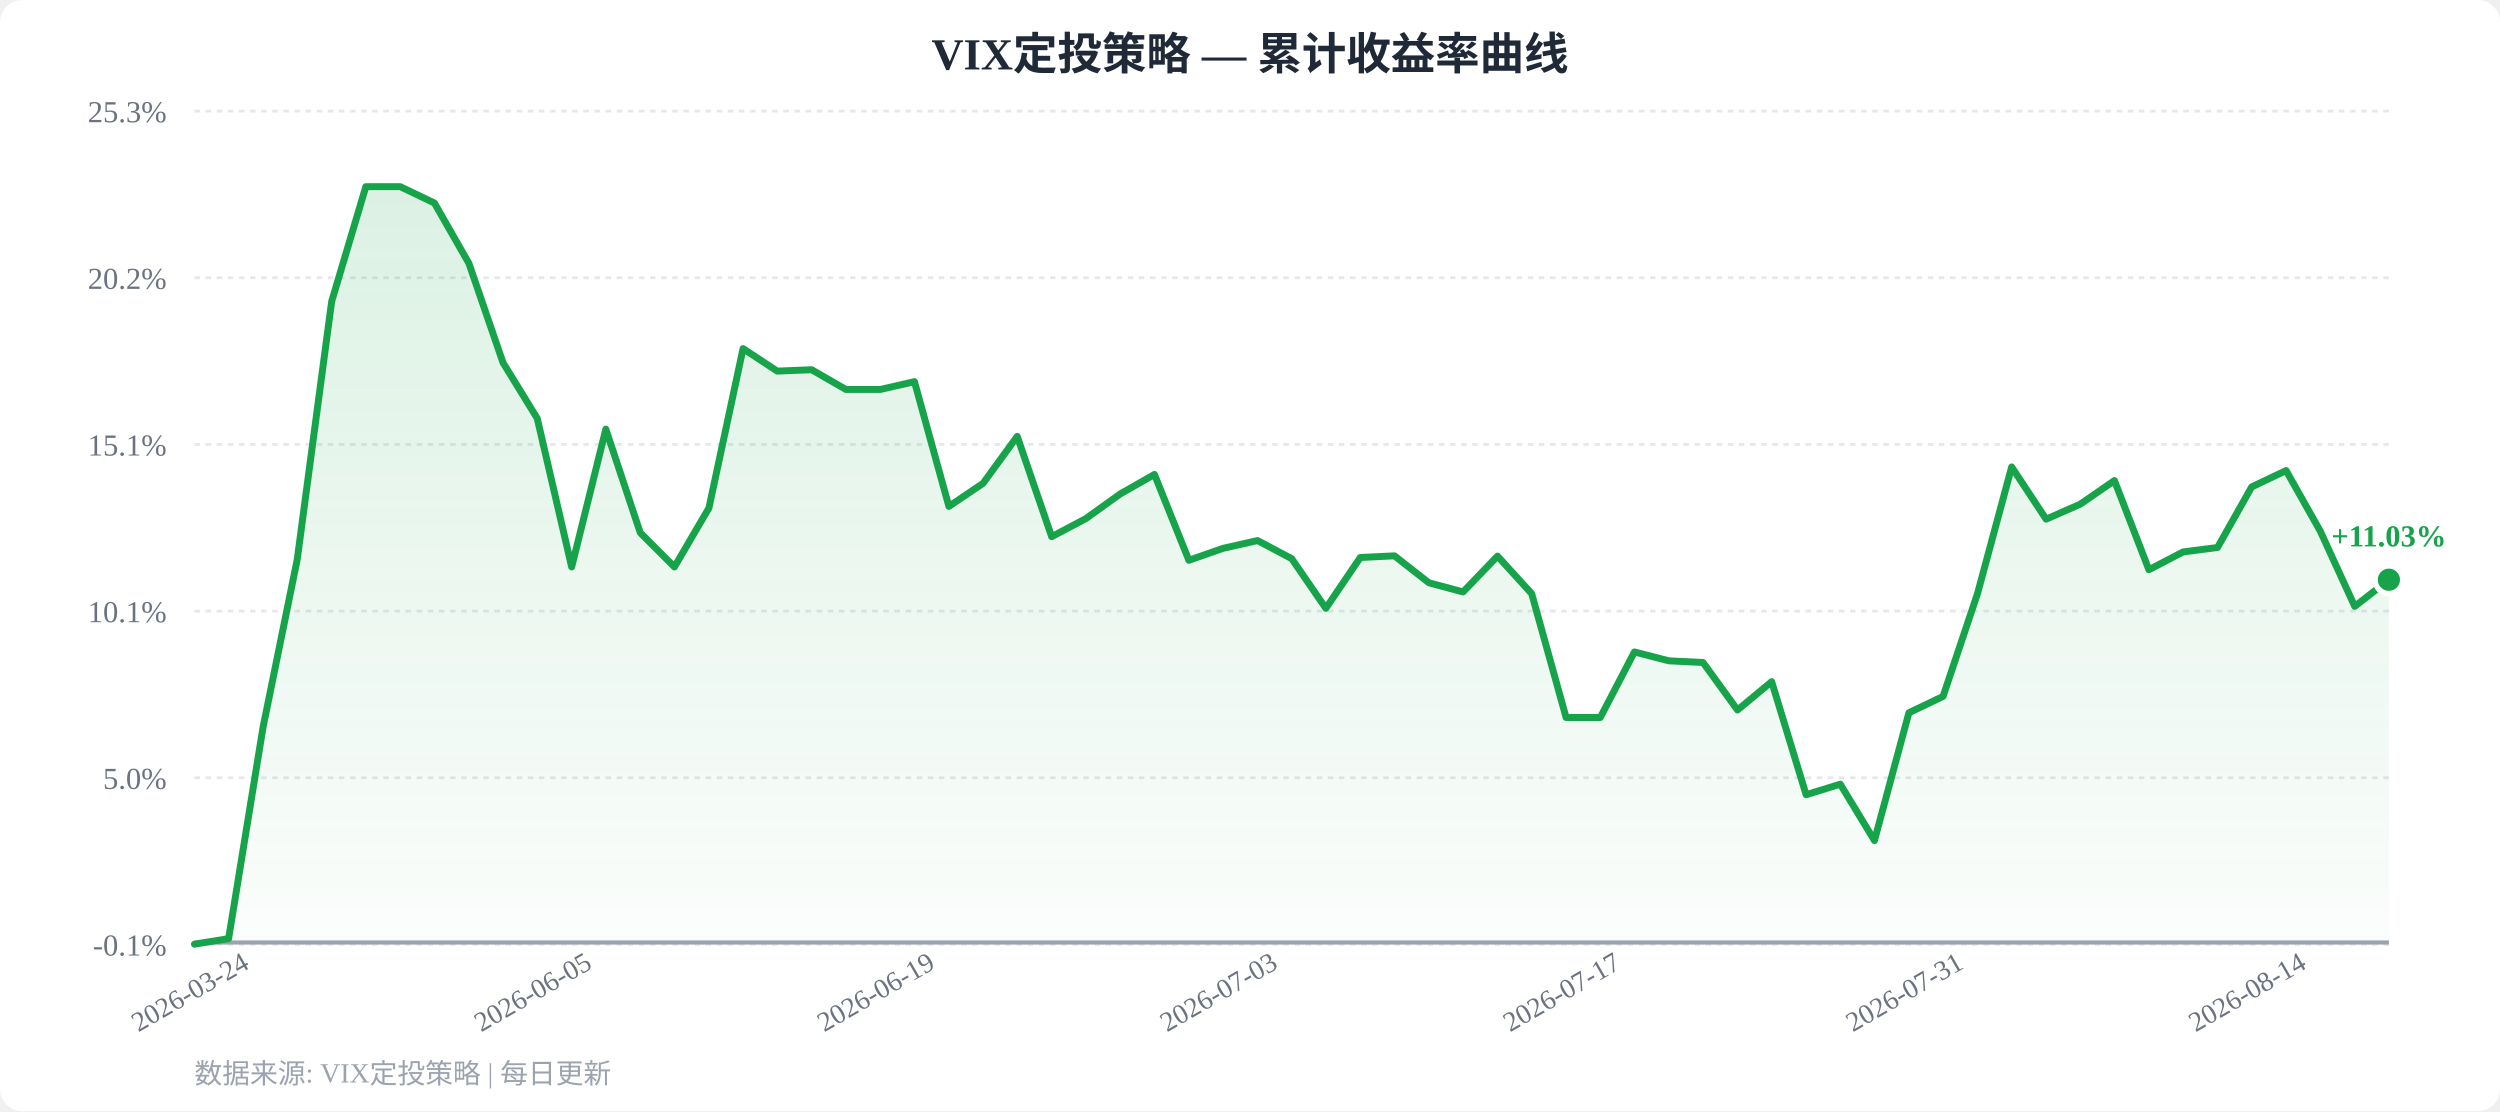
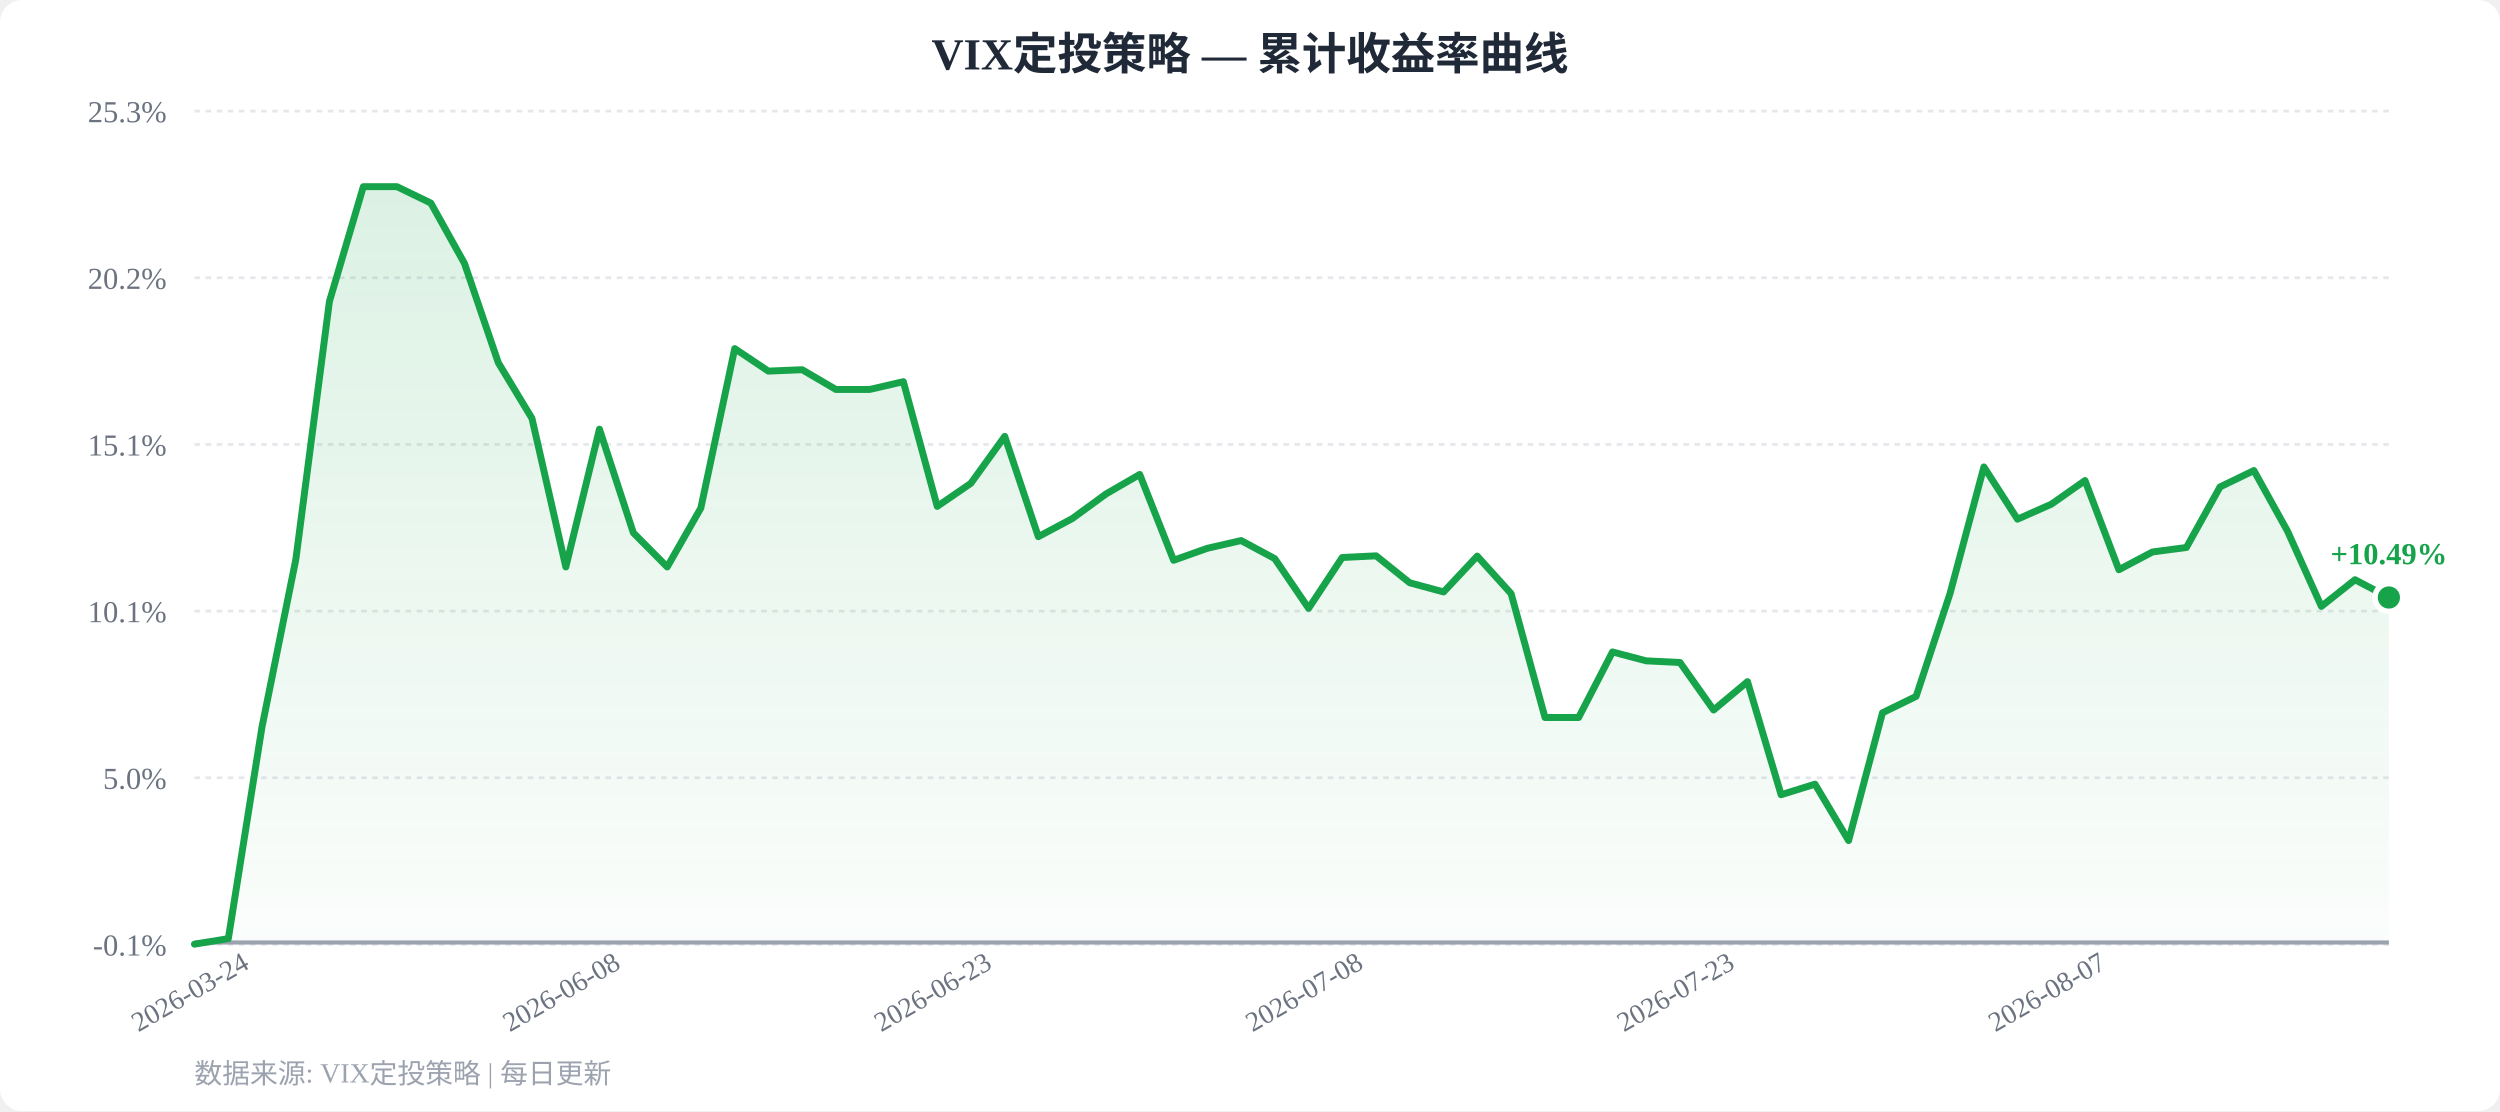
<svg xmlns="http://www.w3.org/2000/svg" viewBox="0 0 900 400" width="100%" height="100%">
  <defs>
    <linearGradient id="areaGradient" x1="0" y1="0" x2="0" y2="1">
      <stop offset="0%" stop-color="#16a34a" stop-opacity="0.15" />
      <stop offset="100%" stop-color="#16a34a" stop-opacity="0.02" />
    </linearGradient>
  </defs>
  <rect width="900" height="400" fill="#ffffff" rx="8" />
  <text x="450.0" y="25" text-anchor="middle" font-size="16" font-weight="bold" fill="#1f2937">VIX定投策略 — 累计收益率曲线</text>
  <line x1="70" y1="340.0" x2="860" y2="340.0" stroke="#e5e7eb" stroke-width="1" stroke-dasharray="2,2" />
  <line x1="70" y1="280.0" x2="860" y2="280.0" stroke="#e5e7eb" stroke-width="1" stroke-dasharray="2,2" />
  <line x1="70" y1="220.0" x2="860" y2="220.0" stroke="#e5e7eb" stroke-width="1" stroke-dasharray="2,2" />
  <line x1="70" y1="160.0" x2="860" y2="160.0" stroke="#e5e7eb" stroke-width="1" stroke-dasharray="2,2" />
  <line x1="70" y1="100.0" x2="860" y2="100.0" stroke="#e5e7eb" stroke-width="1" stroke-dasharray="2,2" />
  <line x1="70" y1="40.0" x2="860" y2="40.0" stroke="#e5e7eb" stroke-width="1" stroke-dasharray="2,2" />
  <line x1="70" y1="339.3" x2="860" y2="339.3" stroke="#9ca3af" stroke-width="1.5" />
-   <path d="M70.0,339.9 L82.3,337.9 L94.7,261.8 L107.0,201.4 L119.4,108.5 L131.7,67.2 L144.1,67.2 L156.4,73.1 L168.8,94.8 L181.1,130.6 L193.4,150.6 L205.8,204.1 L218.1,154.5 L230.5,191.8 L242.8,204.1 L255.2,182.9 L267.5,125.5 L279.8,133.6 L292.2,133.1 L304.5,140.2 L316.9,140.2 L329.2,137.4 L341.6,182.3 L353.9,174.0 L366.2,157.1 L378.6,193.2 L390.9,186.7 L403.3,177.8 L415.6,170.8 L428.0,201.7 L440.3,197.4 L452.7,194.6 L465.0,201.1 L477.3,219.0 L489.7,200.7 L502.0,200.1 L514.4,209.8 L526.7,213.1 L539.1,200.2 L551.4,213.7 L563.8,258.3 L576.1,258.3 L588.4,234.7 L600.8,237.9 L613.1,238.5 L625.5,255.6 L637.8,245.4 L650.2,286.1 L662.5,282.3 L674.8,302.6 L687.2,256.6 L699.5,250.7 L711.9,213.7 L724.2,168.1 L736.6,186.9 L748.9,181.5 L761.2,173.0 L773.6,205.1 L785.9,198.7 L798.3,197.1 L810.6,175.3 L823.0,169.4 L835.3,191.2 L847.7,218.3 L860.0,208.7 L860.0,339.3 L70.0,339.3 Z" fill="url(#areaGradient)" stroke="none" />
-   <path d="M70.0,339.9 L82.3,337.9 L94.7,261.8 L107.0,201.4 L119.4,108.5 L131.7,67.2 L144.1,67.2 L156.4,73.1 L168.8,94.8 L181.1,130.6 L193.4,150.6 L205.8,204.1 L218.1,154.5 L230.5,191.8 L242.8,204.1 L255.2,182.9 L267.5,125.5 L279.8,133.6 L292.2,133.1 L304.5,140.2 L316.9,140.2 L329.2,137.4 L341.6,182.3 L353.9,174.0 L366.2,157.1 L378.6,193.2 L390.9,186.7 L403.3,177.8 L415.6,170.8 L428.0,201.7 L440.3,197.4 L452.7,194.6 L465.0,201.1 L477.3,219.0 L489.7,200.7 L502.0,200.1 L514.4,209.8 L526.7,213.1 L539.1,200.2 L551.4,213.7 L563.8,258.3 L576.1,258.3 L588.4,234.7 L600.8,237.9 L613.1,238.5 L625.5,255.6 L637.8,245.4 L650.2,286.1 L662.5,282.3 L674.8,302.6 L687.2,256.6 L699.5,250.7 L711.9,213.7 L724.2,168.1 L736.6,186.9 L748.9,181.5 L761.2,173.0 L773.6,205.1 L785.9,198.7 L798.3,197.1 L810.6,175.3 L823.0,169.4 L835.3,191.2 L847.7,218.3 L860.0,208.7" fill="none" stroke="#16a34a" stroke-width="2.5" stroke-linejoin="round" stroke-linecap="round" />
-   <circle cx="860.0" cy="208.7" r="5" fill="#16a34a" stroke="#ffffff" stroke-width="2" />
-   <text x="860.0" y="196.7" text-anchor="middle" font-size="11" font-weight="bold" fill="#16a34a">+11.03%</text>
+   <path d="M70.0,339.9 L82.2,337.9 L94.3,261.8 L106.5,201.4 L118.6,108.5 L130.8,67.2 L142.9,67.2 L155.1,73.1 L167.2,94.8 L179.4,130.6 L191.5,150.6 L203.7,204.1 L215.8,154.5 L228.0,191.8 L240.2,204.1 L252.3,182.9 L264.5,125.5 L276.6,133.6 L288.8,133.1 L300.9,140.2 L313.1,140.2 L325.2,137.4 L337.4,182.3 L349.5,174.0 L361.7,157.1 L373.8,193.2 L386.0,186.7 L398.2,177.8 L410.3,170.8 L422.5,201.7 L434.6,197.4 L446.8,194.6 L458.9,201.1 L471.1,219.0 L483.2,200.7 L495.4,200.1 L507.5,209.8 L519.7,213.1 L531.8,200.2 L544.0,213.7 L556.2,258.3 L568.3,258.3 L580.5,234.7 L592.6,237.9 L604.8,238.5 L616.9,255.6 L629.1,245.4 L641.2,286.1 L653.4,282.3 L665.5,302.6 L677.7,256.6 L689.8,250.7 L702.0,213.7 L714.2,168.1 L726.3,186.9 L738.5,181.5 L750.6,173.0 L762.8,205.1 L774.9,198.7 L787.1,197.1 L799.2,175.3 L811.4,169.4 L823.5,191.2 L835.7,218.3 L847.8,208.7 L860.0,215.1 L860.0,339.3 L70.0,339.3 Z" fill="url(#areaGradient)" stroke="none" />
+   <path d="M70.0,339.9 L82.2,337.9 L94.3,261.8 L106.5,201.4 L118.6,108.5 L130.8,67.2 L142.9,67.2 L155.1,73.1 L167.2,94.8 L179.4,130.6 L191.5,150.6 L203.7,204.1 L215.8,154.5 L228.0,191.8 L240.2,204.1 L252.3,182.9 L264.5,125.5 L276.6,133.6 L288.8,133.1 L300.9,140.2 L313.1,140.2 L325.2,137.4 L337.4,182.3 L349.5,174.0 L361.7,157.1 L373.8,193.2 L386.0,186.7 L398.2,177.8 L410.3,170.8 L422.5,201.7 L434.6,197.4 L446.8,194.6 L458.9,201.1 L471.1,219.0 L483.2,200.7 L495.4,200.1 L507.5,209.8 L519.7,213.1 L531.8,200.2 L544.0,213.7 L556.2,258.3 L568.3,258.3 L580.5,234.7 L592.6,237.9 L604.8,238.5 L616.9,255.6 L629.1,245.4 L641.2,286.1 L653.4,282.3 L665.5,302.6 L677.7,256.6 L689.8,250.7 L702.0,213.7 L714.2,168.1 L726.3,186.9 L738.5,181.5 L750.6,173.0 L762.8,205.1 L774.9,198.7 L787.1,197.1 L799.2,175.3 L811.4,169.4 L823.5,191.2 L835.7,218.3 L847.8,208.7 L860.0,215.1" fill="none" stroke="#16a34a" stroke-width="2.5" stroke-linejoin="round" stroke-linecap="round" />
+   <circle cx="860.0" cy="215.1" r="5" fill="#16a34a" stroke="#ffffff" stroke-width="2" />
+   <text x="860.0" y="203.1" text-anchor="middle" font-size="11" font-weight="bold" fill="#16a34a">+10.49%</text>
  <text x="60" y="344.0" text-anchor="end" font-size="11" fill="#6b7280">-0.1%</text>
  <text x="60" y="284.0" text-anchor="end" font-size="11" fill="#6b7280">5.0%</text>
  <text x="60" y="224.0" text-anchor="end" font-size="11" fill="#6b7280">10.1%</text>
  <text x="60" y="164.0" text-anchor="end" font-size="11" fill="#6b7280">15.1%</text>
  <text x="60" y="104.0" text-anchor="end" font-size="11" fill="#6b7280">20.2%</text>
  <text x="60" y="44.0" text-anchor="end" font-size="11" fill="#6b7280">25.3%</text>
  <text x="70.0" y="360" text-anchor="middle" font-size="10" fill="#6b7280" transform="rotate(-30 70.0,360)">2026-03-24</text>
-   <text x="193.4" y="360" text-anchor="middle" font-size="10" fill="#6b7280" transform="rotate(-30 193.4,360)">2026-06-05</text>
-   <text x="316.9" y="360" text-anchor="middle" font-size="10" fill="#6b7280" transform="rotate(-30 316.9,360)">2026-06-19</text>
-   <text x="440.3" y="360" text-anchor="middle" font-size="10" fill="#6b7280" transform="rotate(-30 440.3,360)">2026-07-03</text>
-   <text x="563.8" y="360" text-anchor="middle" font-size="10" fill="#6b7280" transform="rotate(-30 563.8,360)">2026-07-17</text>
-   <text x="687.2" y="360" text-anchor="middle" font-size="10" fill="#6b7280" transform="rotate(-30 687.2,360)">2026-07-31</text>
-   <text x="810.6" y="360" text-anchor="middle" font-size="10" fill="#6b7280" transform="rotate(-30 810.6,360)">2026-08-14</text>
+   <text x="203.7" y="360" text-anchor="middle" font-size="10" fill="#6b7280" transform="rotate(-30 203.7,360)">2026-06-08</text>
+   <text x="337.4" y="360" text-anchor="middle" font-size="10" fill="#6b7280" transform="rotate(-30 337.4,360)">2026-06-23</text>
+   <text x="471.1" y="360" text-anchor="middle" font-size="10" fill="#6b7280" transform="rotate(-30 471.1,360)">2026-07-08</text>
+   <text x="604.8" y="360" text-anchor="middle" font-size="10" fill="#6b7280" transform="rotate(-30 604.8,360)">2026-07-23</text>
+   <text x="738.5" y="360" text-anchor="middle" font-size="10" fill="#6b7280" transform="rotate(-30 738.5,360)">2026-08-07</text>
  <text x="70" y="390" font-size="10" fill="#9ca3af">数据来源: VIX定投策略 | 每日更新</text>
</svg>
